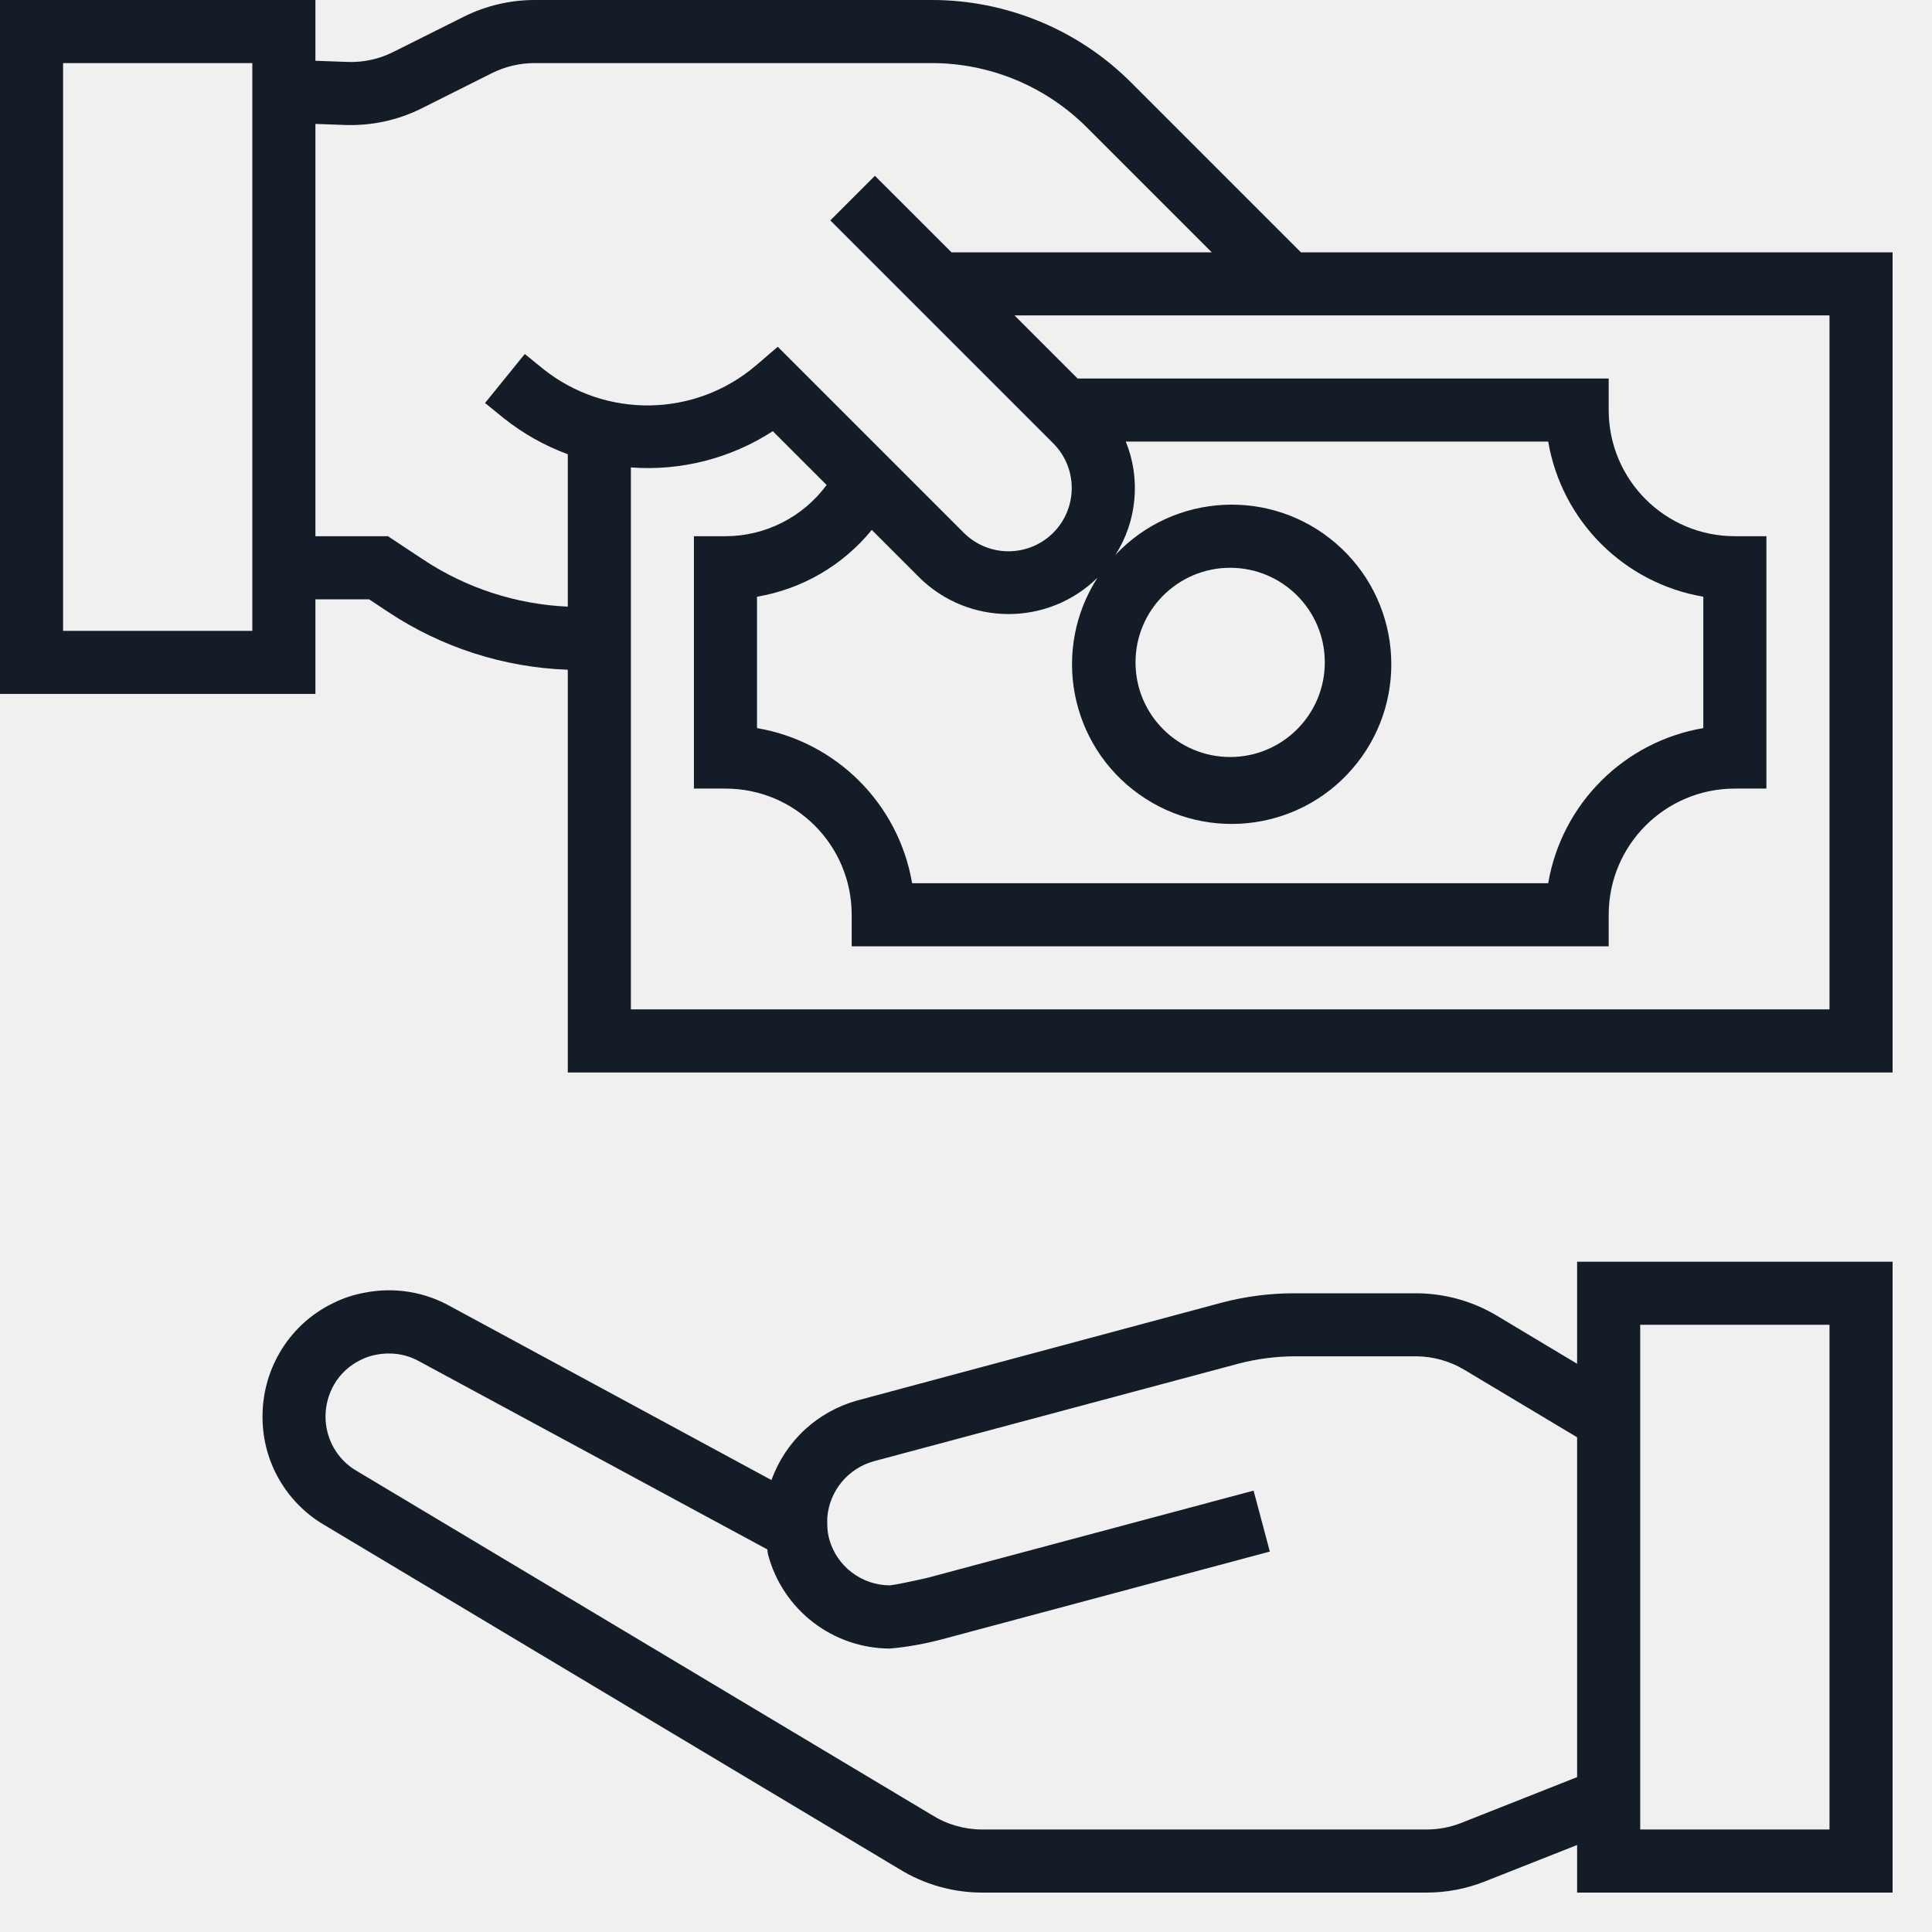
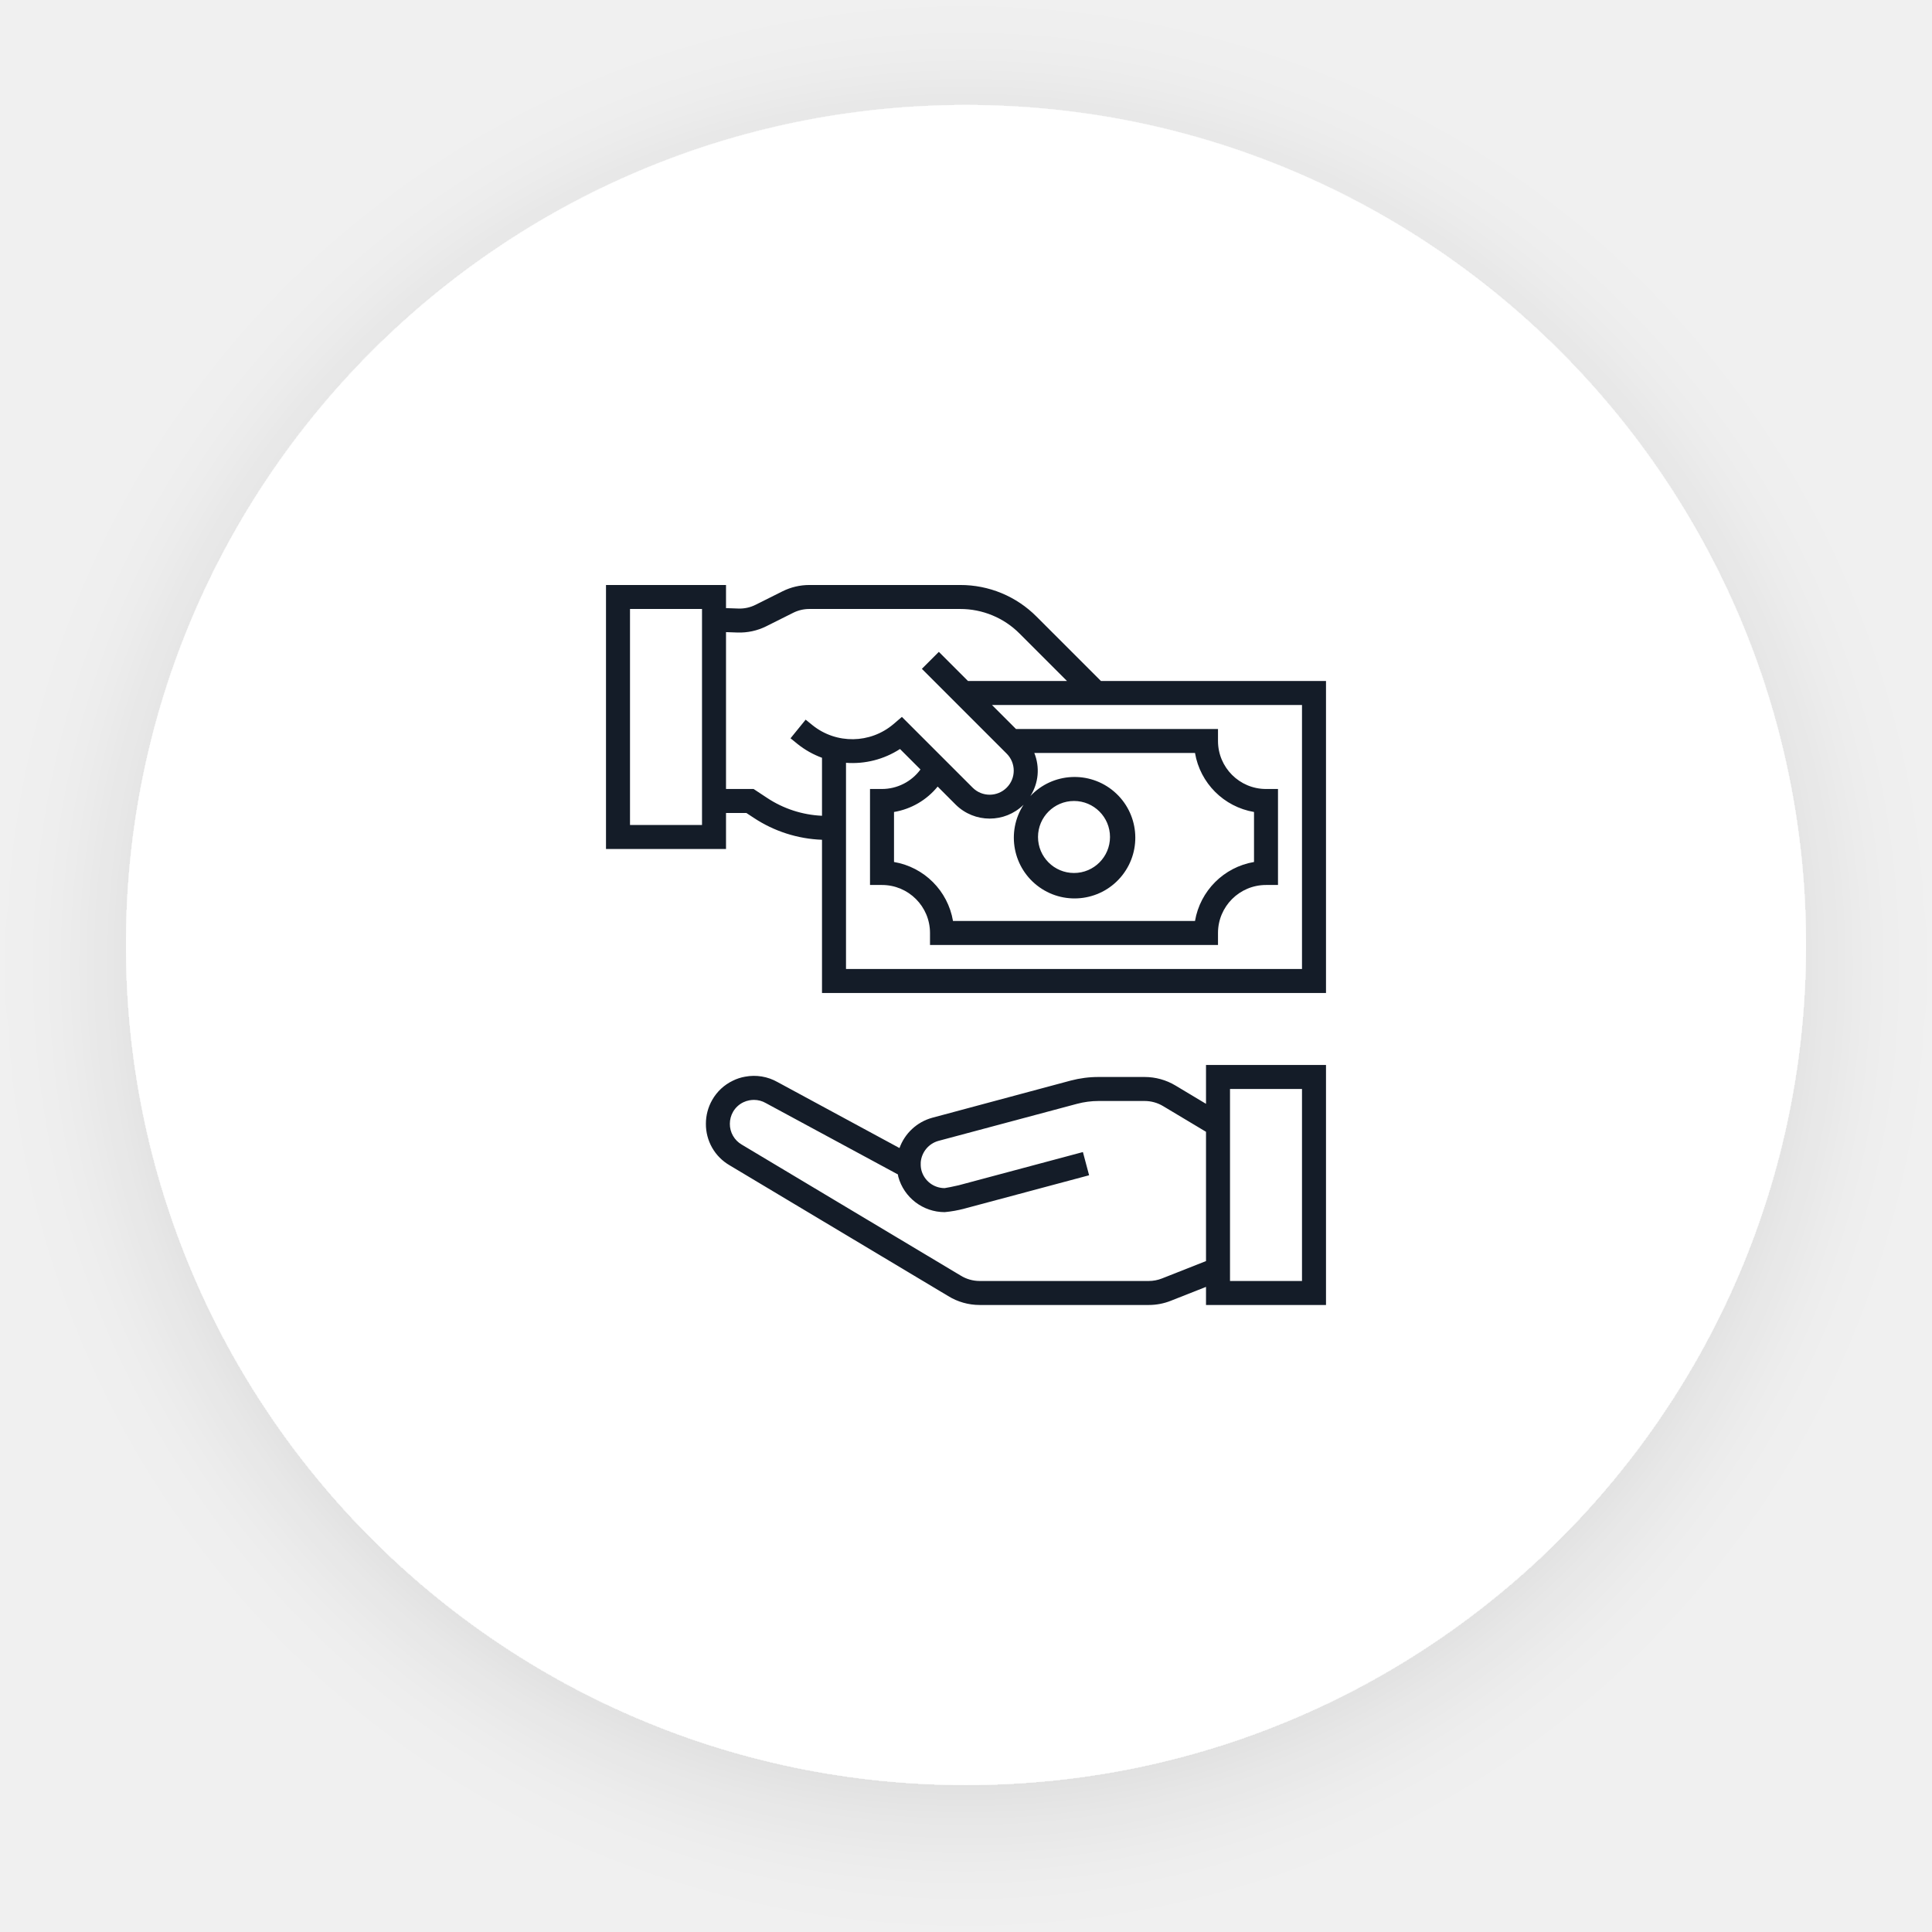
- <svg xmlns="http://www.w3.org/2000/svg" width="35" height="35" viewBox="0 0 35 35" fill="none">
-   <path d="M28.571 24.706L27.116 23.834C26.672 23.569 26.165 23.429 25.648 23.429H23.458C23.009 23.428 22.563 23.485 22.129 23.6L15.53 25.371C15.174 25.47 14.848 25.652 14.577 25.902C14.307 26.153 14.101 26.465 13.976 26.813L8.171 23.672C7.701 23.404 7.15 23.313 6.618 23.416C6.417 23.451 6.222 23.515 6.04 23.605C5.627 23.803 5.285 24.122 5.058 24.52C4.86 24.866 4.756 25.258 4.756 25.657C4.753 26.056 4.856 26.45 5.054 26.797C5.253 27.144 5.54 27.433 5.886 27.633L16.289 33.858C16.741 34.138 17.262 34.286 17.793 34.286H25.845C26.204 34.286 26.561 34.218 26.895 34.086L28.571 33.424V34.286H34.286V22.857H28.571V24.706ZM26.475 33.023C26.275 33.102 26.061 33.143 25.846 33.143H17.793C17.471 33.143 17.156 33.052 16.883 32.881L6.465 26.649C6.291 26.549 6.147 26.404 6.047 26.23C5.948 26.056 5.896 25.858 5.897 25.657C5.898 25.457 5.951 25.26 6.05 25.086C6.164 24.888 6.335 24.73 6.541 24.633C6.631 24.588 6.728 24.557 6.827 24.54C6.899 24.526 6.972 24.52 7.046 24.52C7.242 24.519 7.435 24.57 7.606 24.668L13.9 28.069C13.907 28.104 13.907 28.138 13.917 28.173C14.187 29.171 15.092 29.864 16.126 29.865C16.444 29.836 16.759 29.779 17.067 29.697L23.004 28.108L22.71 27.004L16.792 28.586C16.532 28.646 16.195 28.714 16.126 28.72C15.875 28.721 15.631 28.638 15.431 28.486C15.231 28.334 15.087 28.12 15.021 27.878C15.003 27.809 14.992 27.738 14.988 27.667C14.988 27.667 14.984 27.528 14.988 27.48C15.009 27.247 15.101 27.025 15.251 26.845C15.401 26.665 15.603 26.535 15.829 26.472L22.425 24.707C22.762 24.617 23.109 24.572 23.458 24.571H25.648C25.958 24.571 26.263 24.656 26.528 24.815L28.571 26.038V32.194L26.475 33.023ZM29.714 24H33.143V33.143H29.714V24ZM23.568 4.571L20.503 1.506C20.026 1.027 19.46 0.647 18.836 0.389C18.211 0.13 17.542 -0.002 16.866 2.07635e-05H9.682C9.239 0.001 8.801 0.104 8.404 0.302L7.124 0.942C6.867 1.071 6.582 1.133 6.295 1.122L5.714 1.101V2.07635e-05H0V12.571H5.714V10.857H6.686L7.032 11.086C7.999 11.728 9.125 12.091 10.286 12.133V19.429H34.286V4.571H23.568ZM4.571 11.429H1.143V1.143H4.571V11.429ZM7.664 10.135L7.028 9.714H5.714V2.245L6.253 2.264C6.731 2.281 7.206 2.178 7.635 1.965L8.914 1.324C9.153 1.205 9.416 1.143 9.682 1.143H16.866C17.392 1.141 17.912 1.244 18.398 1.445C18.883 1.646 19.324 1.942 19.695 2.314L21.952 4.571H17.237L15.85 3.185L15.042 3.993L19.078 8.029C19.527 8.476 19.528 9.201 19.082 9.65C18.635 10.098 17.91 10.1 17.461 9.653L14.09 6.282L13.69 6.625C12.585 7.563 10.97 7.587 9.838 6.682L9.507 6.413L8.787 7.301L9.122 7.573C9.472 7.852 9.865 8.074 10.286 8.229V10.99C9.35 10.948 8.444 10.653 7.664 10.135V10.135ZM15.793 9.6L16.655 10.462C17.55 11.344 18.987 11.345 19.883 10.465C19.045 11.764 19.376 13.492 20.635 14.389C21.894 15.287 23.636 15.035 24.589 13.818C25.543 12.601 25.371 10.849 24.198 9.841C23.026 8.833 21.268 8.926 20.208 10.051C20.401 9.749 20.518 9.405 20.55 9.048C20.583 8.691 20.53 8.332 20.395 8H28.047C28.293 9.438 29.419 10.564 30.857 10.81V13.19C29.419 13.436 28.293 14.562 28.047 16H16.524C16.278 14.562 15.152 13.436 13.714 13.19V10.81C14.531 10.672 15.27 10.242 15.793 9.6H15.793ZM20.571 12C20.571 11.053 21.339 10.286 22.286 10.286C23.232 10.286 24 11.053 24 12C24 12.947 23.232 13.714 22.286 13.714C21.339 13.714 20.571 12.947 20.571 12ZM33.143 18.286H11.429V8.468C12.335 8.536 13.238 8.305 14 7.811L14.975 8.786C14.763 9.073 14.488 9.307 14.169 9.468C13.851 9.629 13.5 9.714 13.143 9.714H12.571V14.286H13.143C14.405 14.286 15.429 15.309 15.429 16.571V17.143H29.143V16.571C29.143 15.309 30.166 14.286 31.429 14.286H32V9.714H31.429C30.166 9.714 29.143 8.691 29.143 7.429V6.857H19.522L18.379 5.714H33.143V18.286Z" fill="#141C28" />
+ <svg xmlns="http://www.w3.org/2000/svg" width="92" height="92" viewBox="0 0 92 92" fill="none">
+   <g filter="url(#filter0_d_243_2528)">
+     <circle cx="46" cy="45" r="40" fill="white" />
+   </g>
+   <path d="M57.429 52.563L55.974 51.691C55.53 51.425 55.022 51.285 54.505 51.285H52.315C51.867 51.284 51.42 51.342 50.987 51.456L44.387 53.228C44.032 53.326 43.705 53.508 43.435 53.759C43.164 54.01 42.958 54.322 42.833 54.669L37.029 51.529C36.558 51.261 36.007 51.17 35.475 51.272C35.275 51.307 35.08 51.371 34.897 51.462C34.485 51.659 34.142 51.978 33.916 52.376C33.718 52.722 33.614 53.114 33.614 53.513C33.611 53.913 33.714 54.306 33.912 54.654C34.11 55.001 34.397 55.289 34.743 55.49L45.147 61.714C45.598 61.994 46.119 62.142 46.651 62.142H54.702C55.062 62.142 55.418 62.075 55.752 61.942L57.429 61.28V62.142H63.143V50.714H57.429V52.563ZM55.332 60.879C55.132 60.958 54.919 60.999 54.704 60.999H46.651C46.329 60.999 46.013 60.908 45.74 60.738L35.323 54.506C35.149 54.405 35.005 54.261 34.905 54.086C34.805 53.912 34.753 53.714 34.755 53.514C34.755 53.313 34.808 53.116 34.908 52.942C35.022 52.745 35.193 52.587 35.398 52.489C35.489 52.445 35.585 52.414 35.684 52.396C35.756 52.383 35.83 52.376 35.903 52.376C36.1 52.376 36.293 52.427 36.463 52.525L42.758 55.926C42.765 55.961 42.765 55.995 42.774 56.03C43.045 57.027 43.95 57.72 44.983 57.721C45.301 57.692 45.616 57.636 45.925 57.553L51.862 55.965L51.567 54.86L45.65 56.442C45.389 56.502 45.053 56.571 44.983 56.577C44.732 56.577 44.488 56.495 44.288 56.343C44.089 56.191 43.945 55.977 43.879 55.735C43.86 55.666 43.849 55.595 43.845 55.523C43.845 55.523 43.841 55.385 43.845 55.336C43.867 55.103 43.959 54.882 44.109 54.701C44.259 54.521 44.46 54.391 44.686 54.328L51.283 52.564C51.619 52.474 51.966 52.428 52.315 52.428H54.505C54.816 52.428 55.12 52.512 55.386 52.672L57.429 53.895V60.051L55.332 60.879ZM58.572 51.856H62V60.999H58.572V51.856ZM52.425 32.428L49.36 29.363C48.884 28.884 48.317 28.504 47.693 28.245C47.069 27.987 46.4 27.855 45.724 27.857H38.54C38.096 27.857 37.659 27.96 37.262 28.158L35.981 28.799C35.725 28.928 35.439 28.99 35.152 28.978L34.572 28.958V27.857H28.857V40.428H34.572V38.714H35.543L35.889 38.942C36.856 39.584 37.983 39.947 39.143 39.989V47.285H63.143V32.428H52.425ZM33.429 39.285H30V28.999H33.429V39.285ZM36.522 37.991L35.886 37.571H34.572V30.101L35.111 30.12C35.589 30.137 36.064 30.035 36.492 29.821L37.772 29.18C38.01 29.061 38.273 28.999 38.54 28.999H45.724C46.249 28.998 46.77 29.101 47.255 29.302C47.741 29.503 48.182 29.798 48.552 30.171L50.809 32.428H46.094L44.707 31.041L43.899 31.849L47.936 35.886C48.384 36.332 48.386 37.058 47.939 37.506C47.492 37.955 46.767 37.956 46.319 37.51L42.947 34.138L42.547 34.481C41.443 35.419 39.828 35.443 38.696 34.538L38.364 34.27L37.644 35.157L37.979 35.429C38.329 35.709 38.722 35.93 39.143 36.085V38.846C38.208 38.805 37.301 38.509 36.522 37.991V37.991ZM44.65 37.456L45.512 38.319C46.407 39.2 47.844 39.202 48.741 38.322C47.902 39.62 48.233 41.349 49.492 42.246C50.751 43.143 52.493 42.891 53.447 41.674C54.4 40.457 54.228 38.706 53.056 37.698C51.883 36.69 50.126 36.782 49.066 37.907C49.258 37.605 49.375 37.261 49.408 36.905C49.44 36.548 49.387 36.188 49.253 35.856H56.905C57.151 37.294 58.277 38.42 59.715 38.666V41.047C58.277 41.292 57.151 42.419 56.905 43.856H45.381C45.136 42.419 44.01 41.292 42.572 41.047V38.666C43.388 38.529 44.127 38.099 44.65 37.456H44.65ZM49.429 39.856C49.429 38.91 50.196 38.142 51.143 38.142C52.09 38.142 52.857 38.91 52.857 39.856C52.857 40.803 52.09 41.571 51.143 41.571C50.196 41.571 49.429 40.803 49.429 39.856ZM62 46.142H40.286V36.324C41.192 36.392 42.095 36.161 42.857 35.667L43.832 36.642C43.621 36.929 43.345 37.163 43.027 37.324C42.709 37.486 42.357 37.57 42 37.571H41.429V42.142H42C43.263 42.142 44.286 43.166 44.286 44.428V44.999H58V44.428C58 43.166 59.024 42.142 60.286 42.142H60.857V37.571H60.286C59.024 37.571 58 36.547 58 35.285V34.714H48.38L47.237 33.571H62V46.142Z" fill="#141C28" />
+   <defs>
+     <filter id="filter0_d_243_2528" x="0" y="0" width="92" height="92" filterUnits="userSpaceOnUse" color-interpolation-filters="sRGB">
+       <feFlood flood-opacity="0" result="BackgroundImageFix" />
+       <feColorMatrix in="SourceAlpha" type="matrix" values="0 0 0 0 0 0 0 0 0 0 0 0 0 0 0 0 0 0 127 0" result="hardAlpha" />
+       <feOffset dy="1" />
+       <feGaussianBlur stdDeviation="3" />
+       <feComposite in2="hardAlpha" operator="out" />
+       <feColorMatrix type="matrix" values="0 0 0 0 0 0 0 0 0 0 0 0 0 0 0 0 0 0 0.1 0" />
+       <feBlend mode="normal" in2="BackgroundImageFix" result="effect1_dropShadow_243_2528" />
+       <feBlend mode="normal" in="SourceGraphic" in2="effect1_dropShadow_243_2528" result="shape" />
+     </filter>
+   </defs>
</svg>
